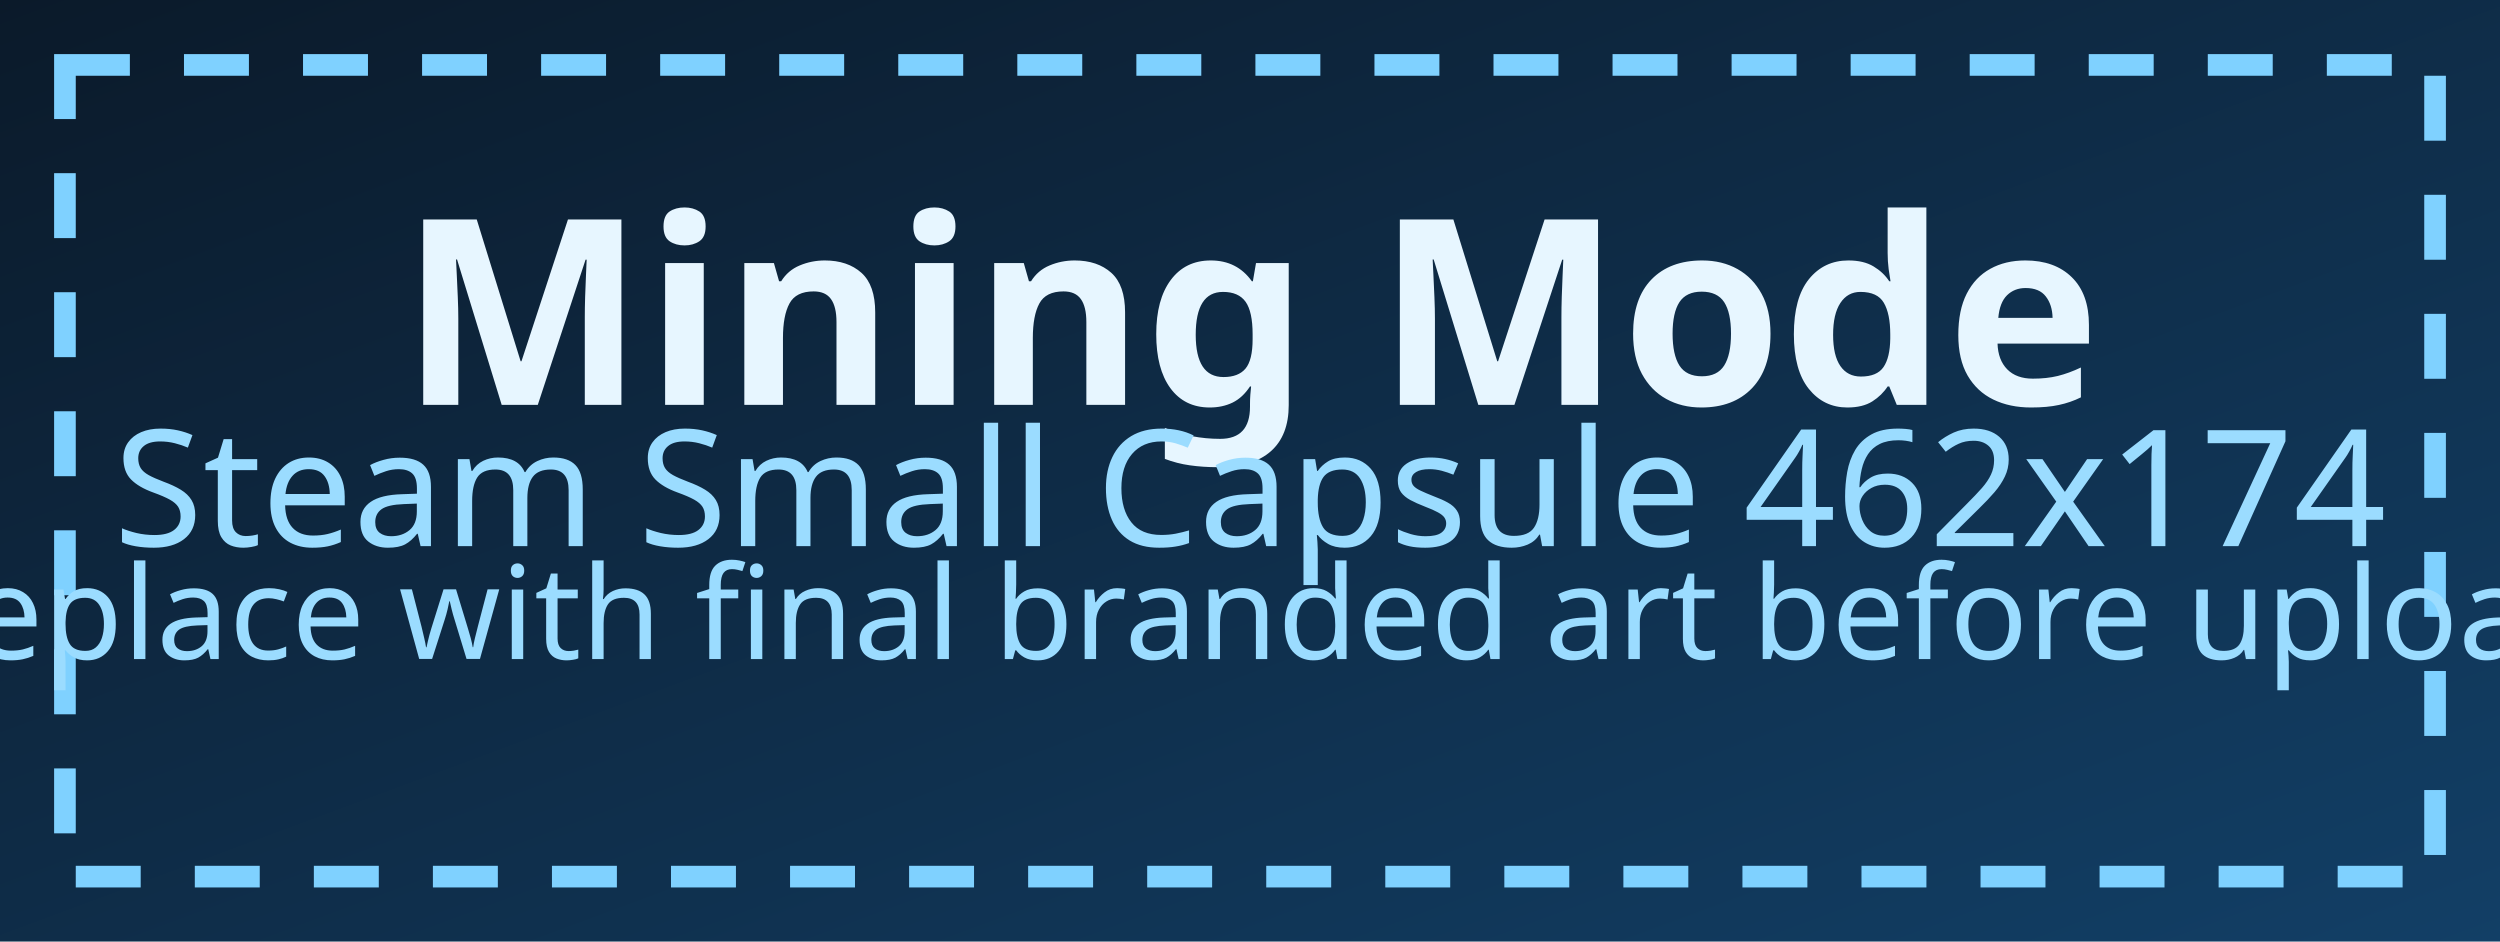
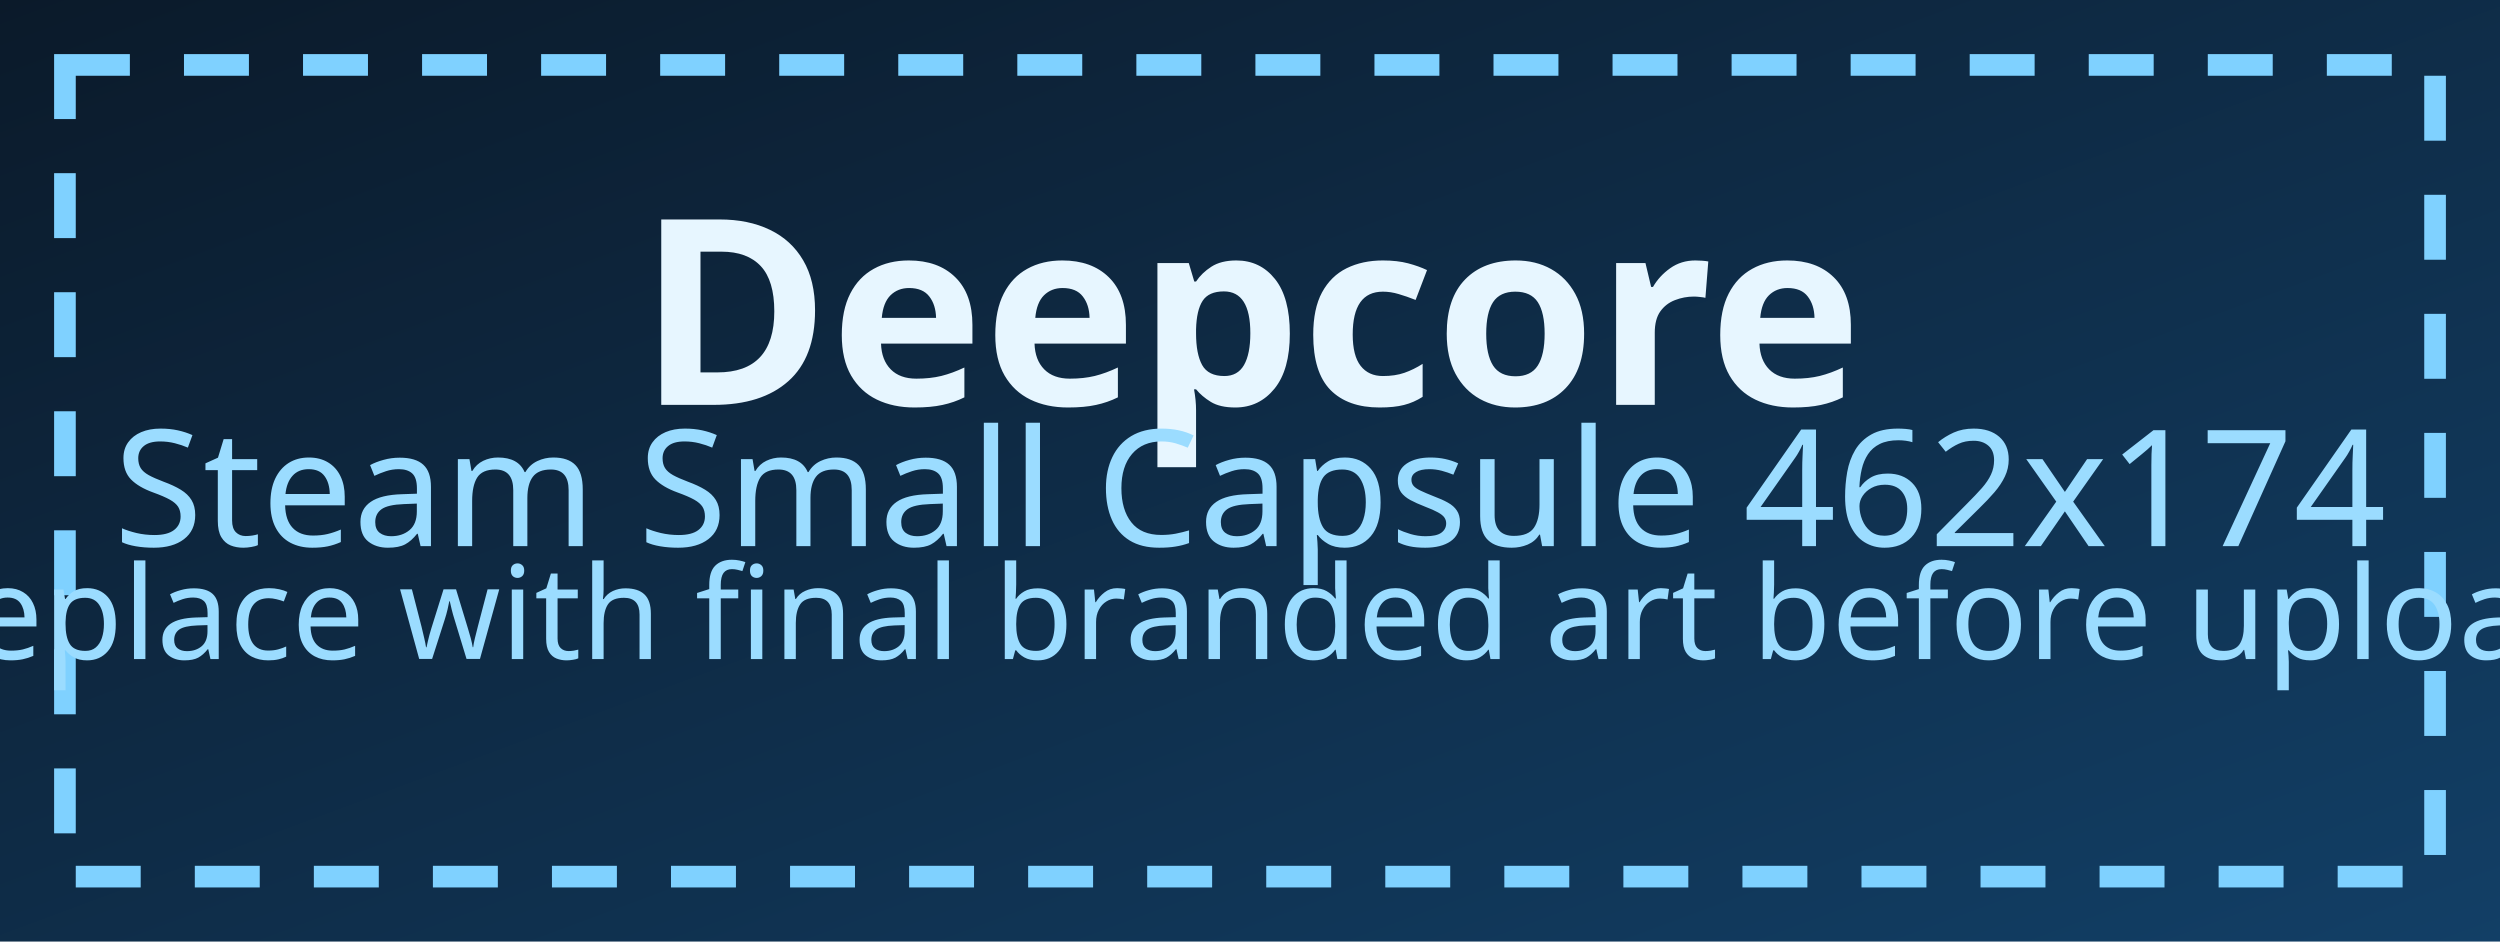
<svg xmlns="http://www.w3.org/2000/svg" width="462" height="174" viewBox="0 0 462 174">
  <defs>
    <linearGradient id="bg" x1="0" y1="0" x2="1" y2="1">
      <stop offset="0%" stop-color="#0b1a2a" />
      <stop offset="100%" stop-color="#123f66" />
    </linearGradient>
  </defs>
  <rect width="100%" height="100%" fill="url(#bg)" />
  <rect x="12" y="12" width="438" height="150" fill="none" stroke="#7fd1ff" stroke-width="4" stroke-dasharray="12 10" />
-   <text x="50%" y="43%" fill="#e7f6ff" text-anchor="middle" font-family="Verdana, sans-serif" font-size="48" font-weight="700">Mining Mode</text>
+   <text x="50%" y="43%" fill="#e7f6ff" text-anchor="middle" font-family="Verdana, sans-serif" font-size="48" font-weight="700">Deepcore</text>
  <text x="50%" y="58%" fill="#9bdcff" text-anchor="middle" font-family="Verdana, sans-serif" font-size="30">Steam Small Capsule 462x174</text>
  <text x="50%" y="70%" fill="#9bdcff" text-anchor="middle" font-family="Verdana, sans-serif" font-size="24">Replace with final branded art before upload</text>
</svg>
